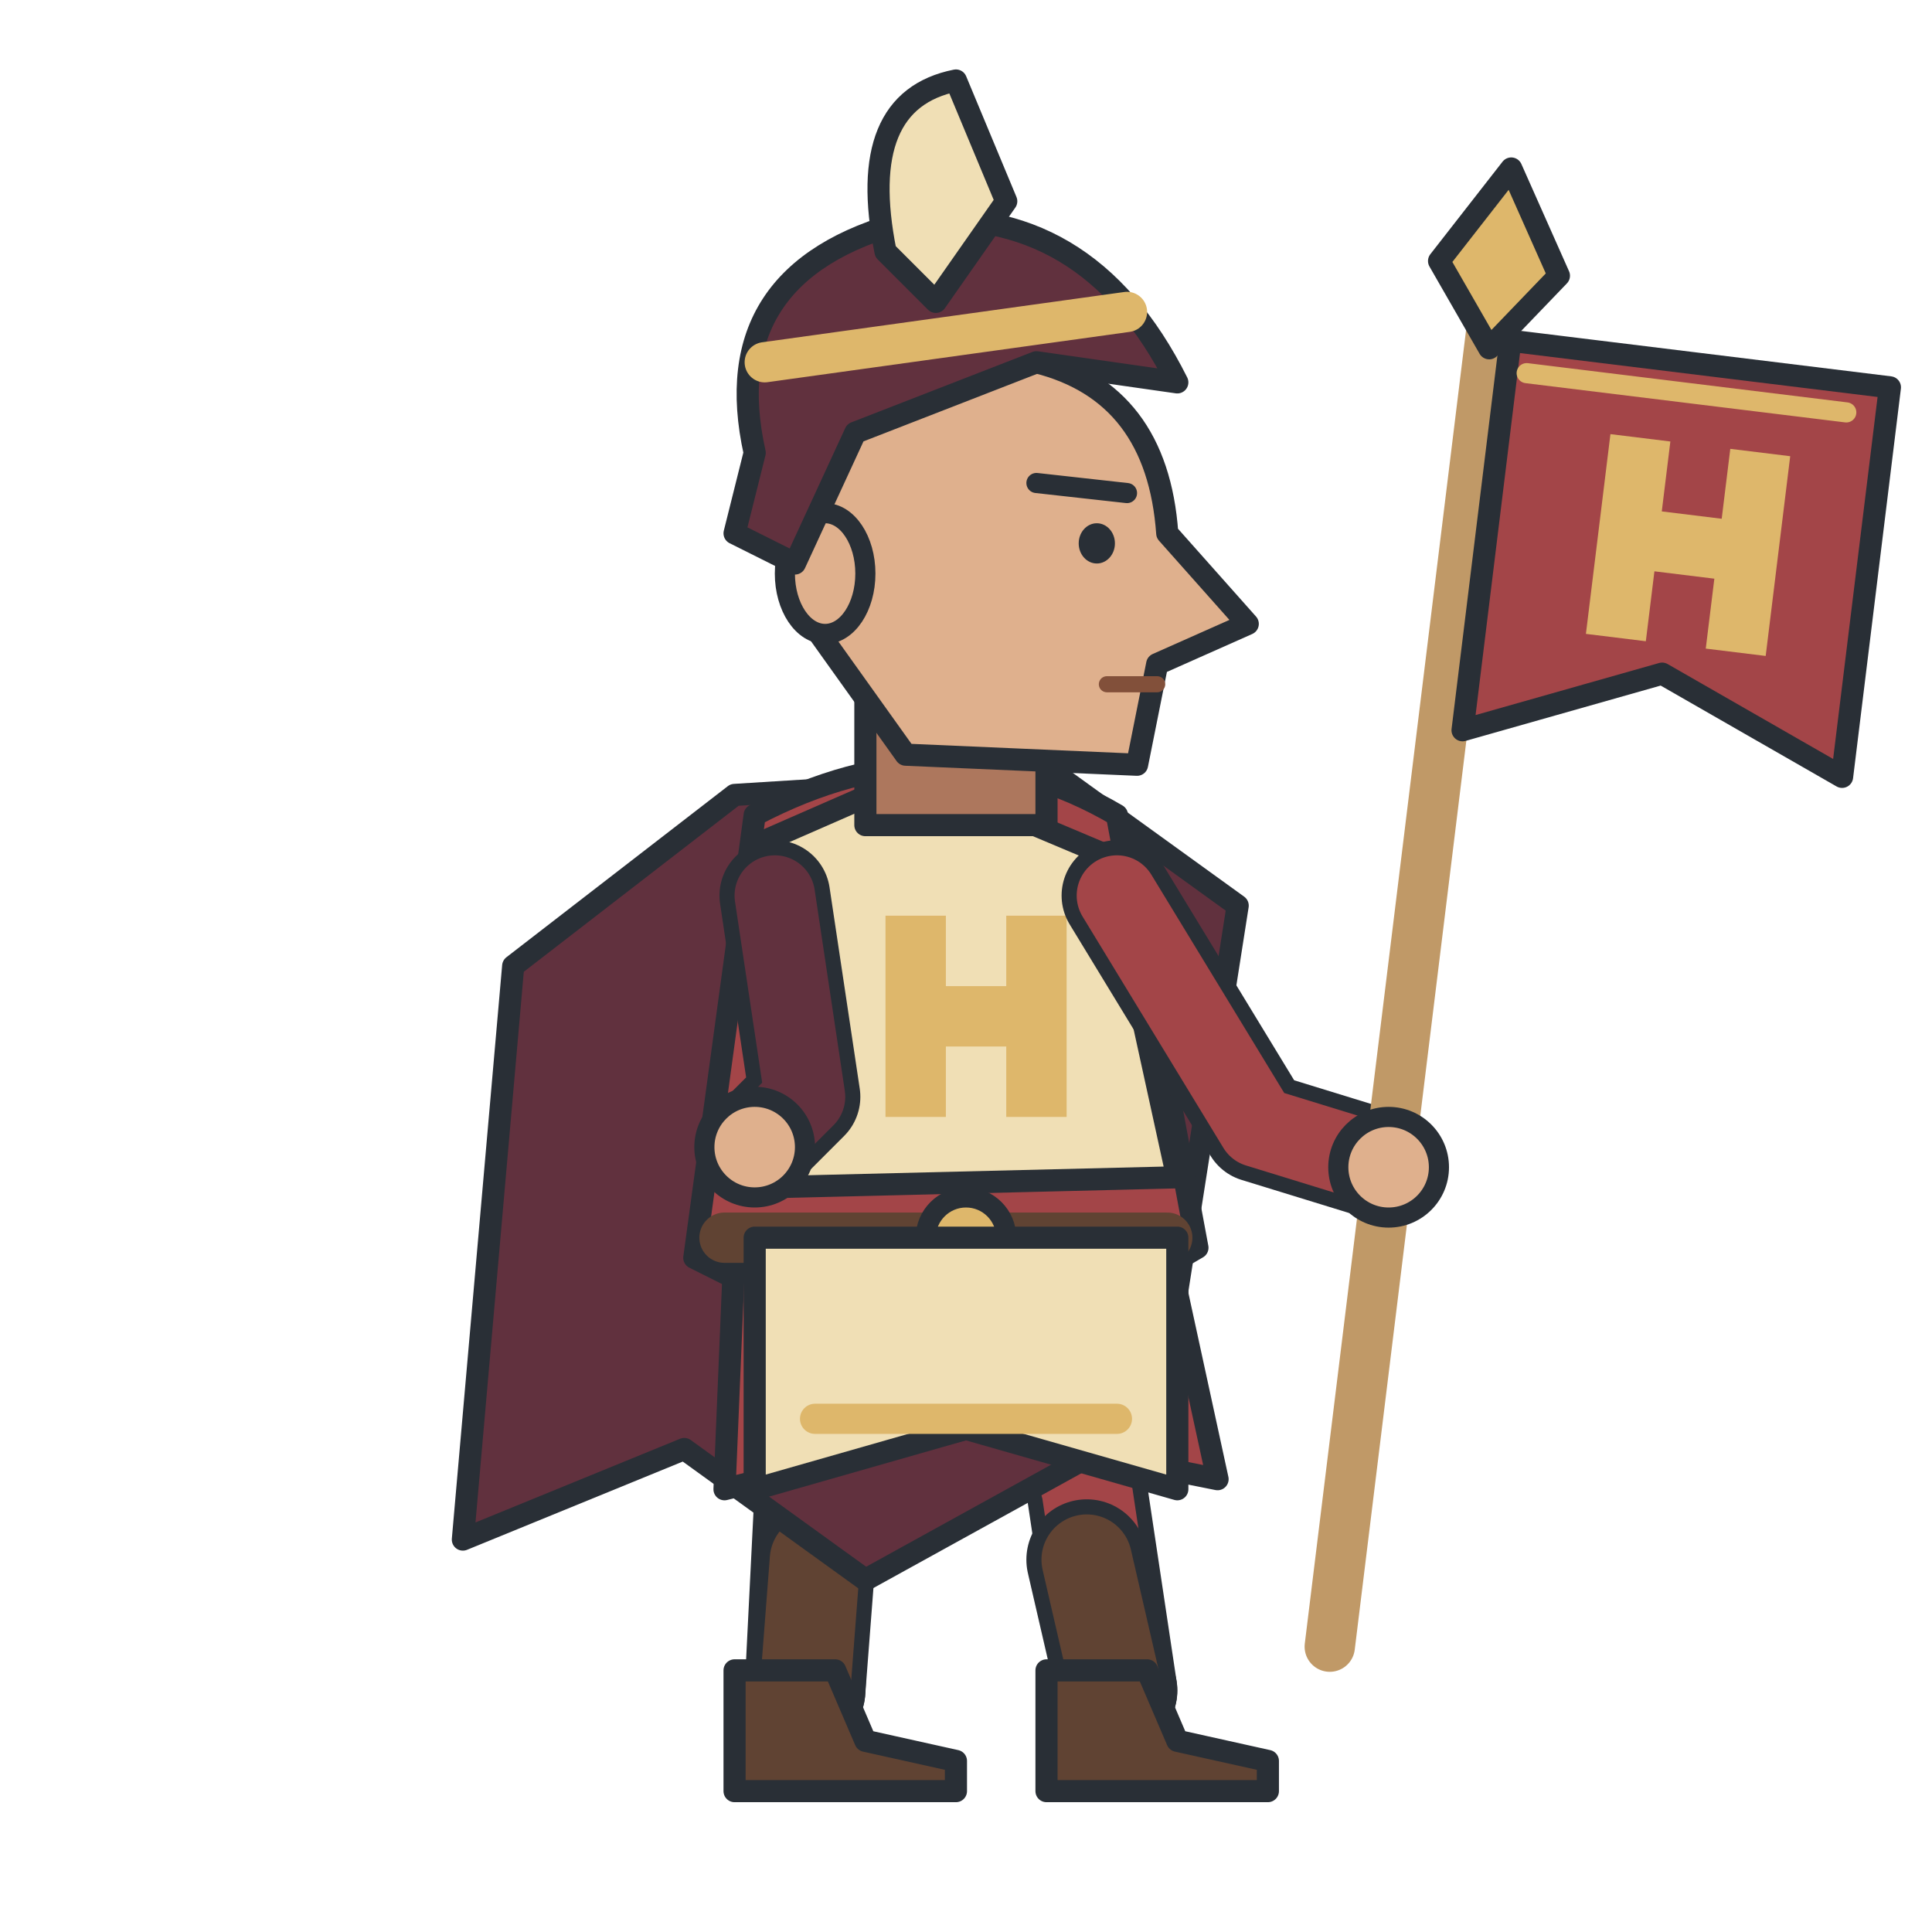
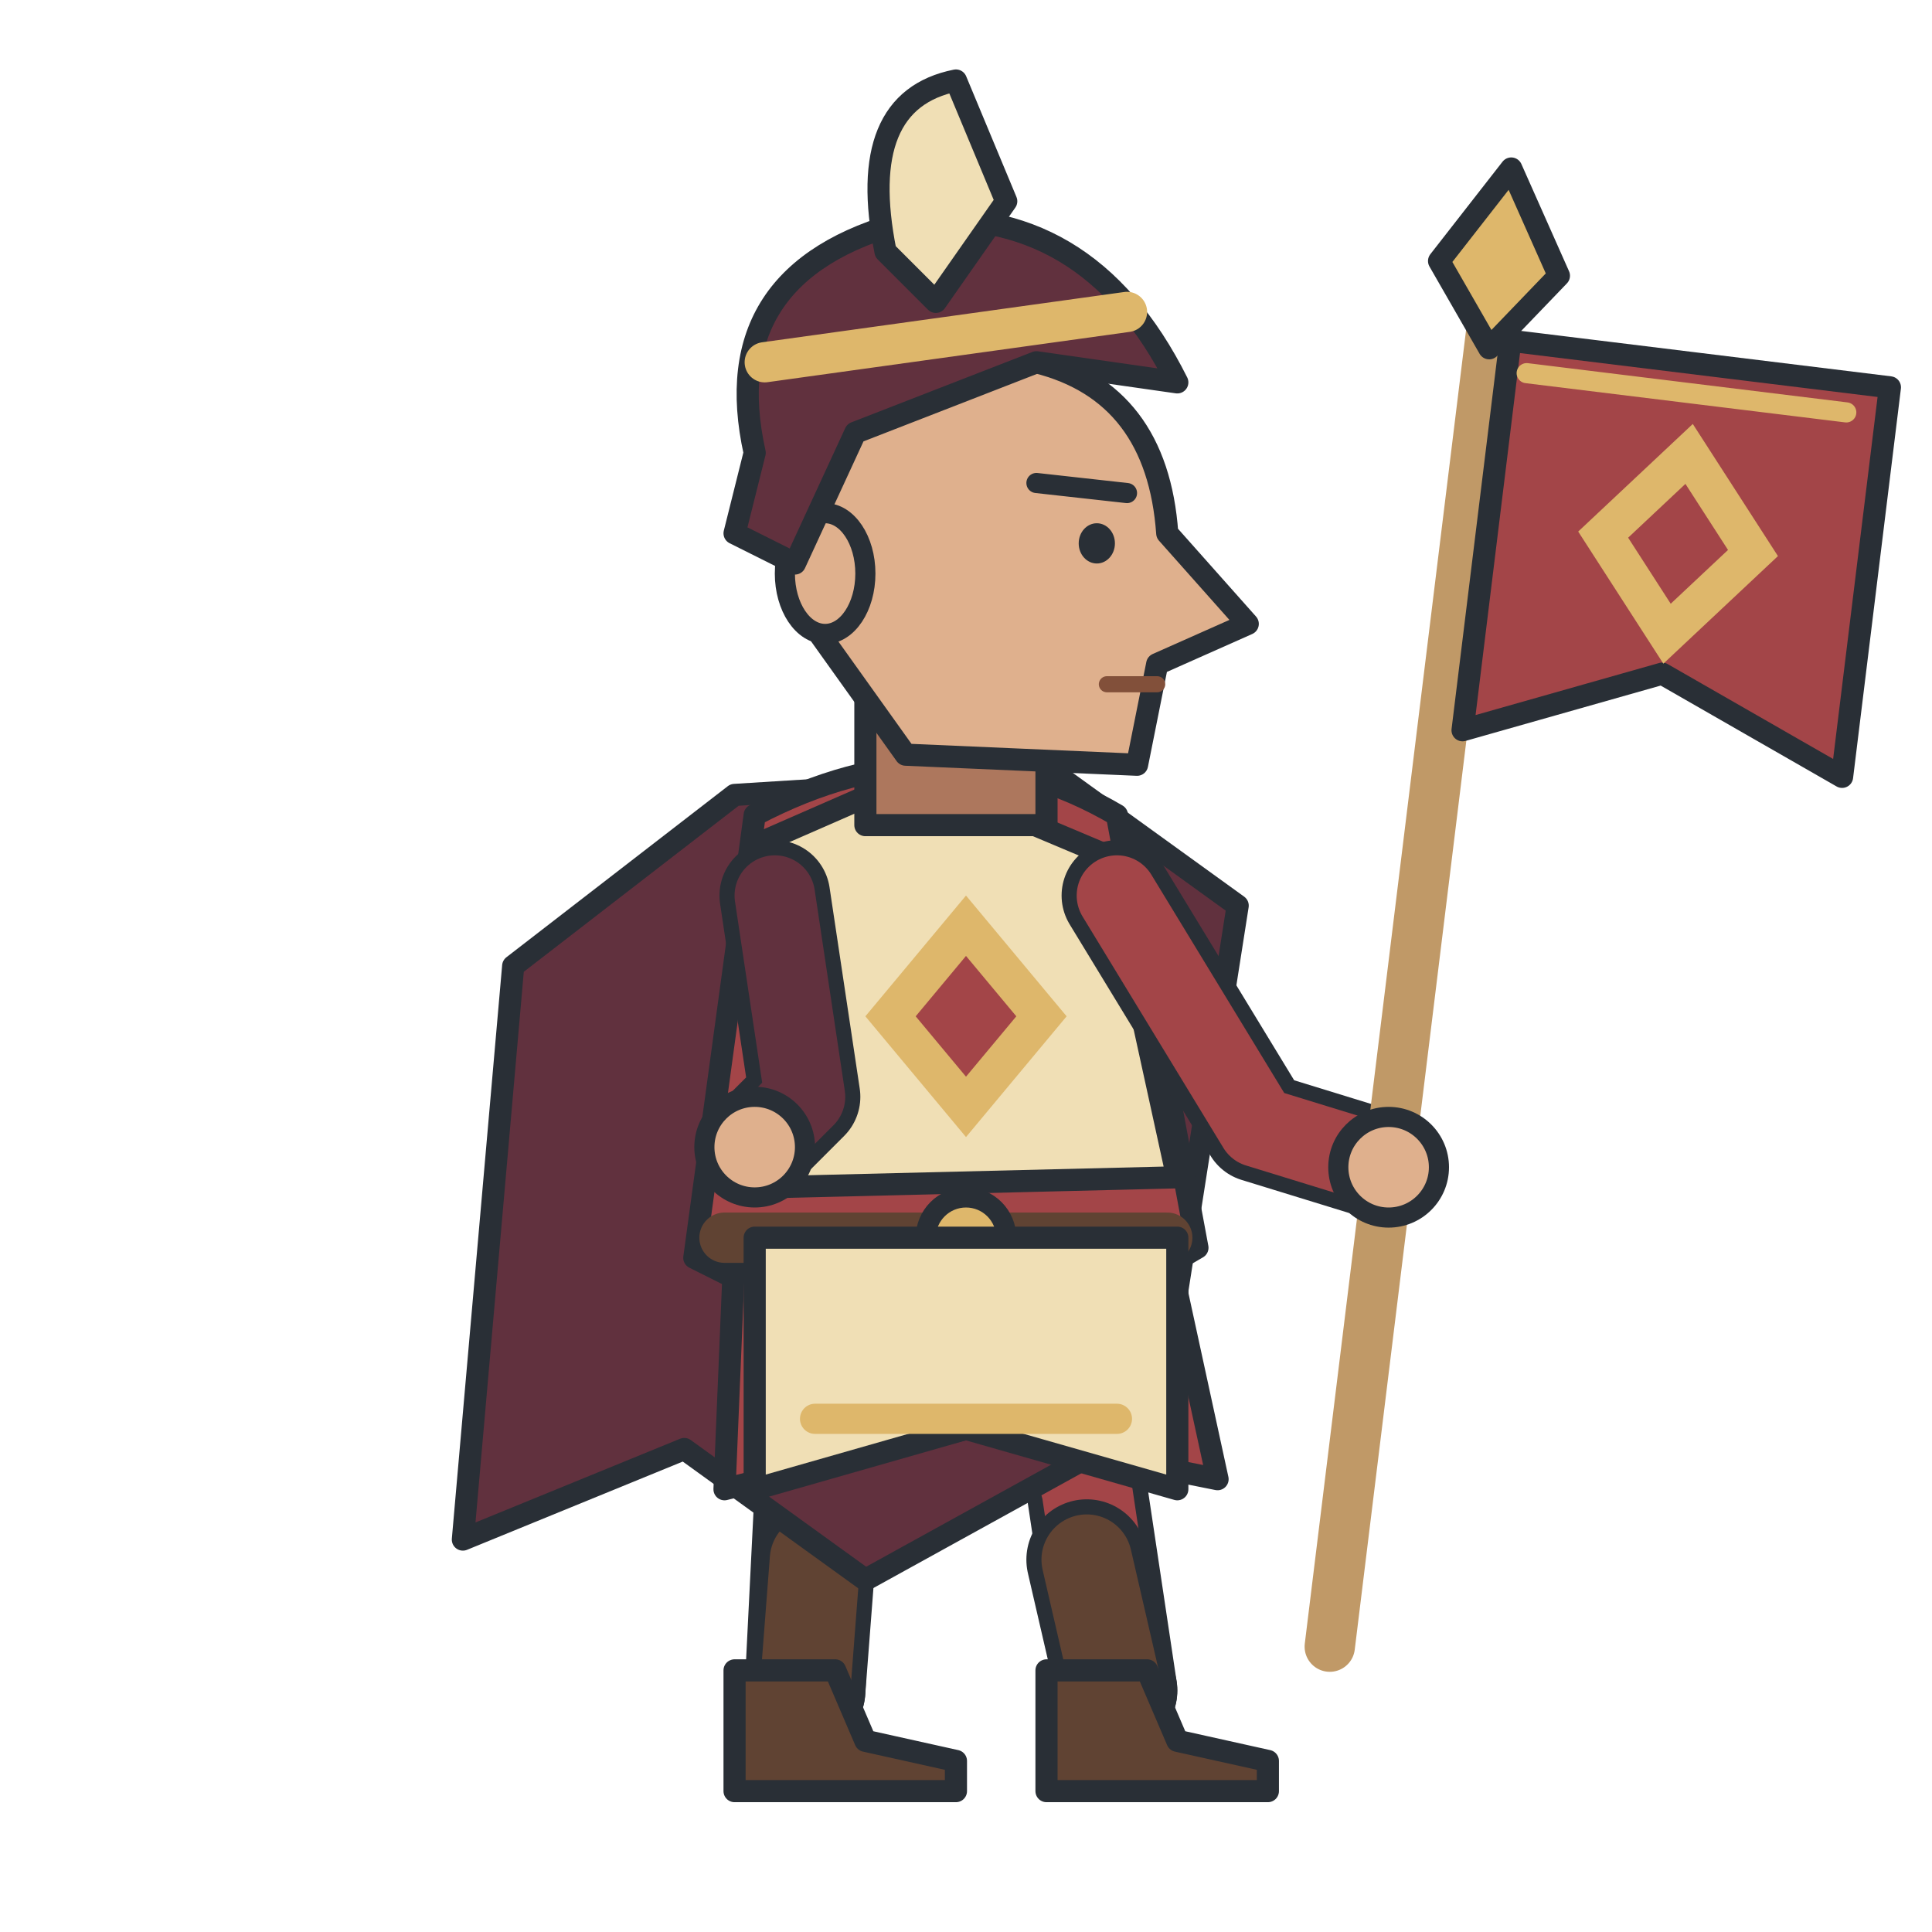
<svg xmlns="http://www.w3.org/2000/svg" width="192" height="192" viewBox="0 0 192 192">
  <path d="M89 123L81 148 80 168" fill="none" stroke="#292f36" stroke-width="12" stroke-linejoin="round" stroke-linecap="round" />
  <path d="M89 123L81 148 80 168" fill="none" stroke="#61313e" stroke-width="9" stroke-linejoin="round" stroke-linecap="round" />
  <path d="M81 155L80 168" fill="none" stroke="#292f36" stroke-width="12" stroke-linejoin="round" stroke-linecap="round" />
  <path d="M81 155L80 168" fill="none" stroke="#604333" stroke-width="9" stroke-linejoin="round" stroke-linecap="round" />
  <g transform="translate(80 176) rotate(0 0 0)">
    <path d="M-7-10h10l3 7 9 2v3H-7z" fill="#604333" stroke="#292f36" stroke-width="2.2" stroke-linejoin="round" stroke-linecap="round" />
  </g>
  <path d="M101 123L108 148 111 168" fill="none" stroke="#292f36" stroke-width="12" stroke-linejoin="round" stroke-linecap="round" />
  <path d="M101 123L108 148 111 168" fill="none" stroke="#a34548" stroke-width="9" stroke-linejoin="round" stroke-linecap="round" />
  <path d="M108 155L111 168" fill="none" stroke="#292f36" stroke-width="12" stroke-linejoin="round" stroke-linecap="round" />
  <path d="M108 155L111 168" fill="none" stroke="#604333" stroke-width="9" stroke-linejoin="round" stroke-linecap="round" />
  <g transform="translate(111 176) rotate(0 0 0)">
    <path d="M-7-10h10l3 7 9 2v3H-7z" fill="#604333" stroke="#292f36" stroke-width="2.2" stroke-linejoin="round" stroke-linecap="round" />
  </g>
  <g transform="translate(0 0)">
    <path d="M73 79L51 96l-5 57 22-9 18 13 29-16 8-51-18-13z" fill="#61313e" stroke="#292f36" stroke-width="2.2" stroke-linejoin="round" stroke-linecap="round" />
    <path d="M75 81q19-10 36 0l8 43-24 14-26-13z" fill="#a34548" stroke="#292f36" stroke-width="2.2" stroke-linejoin="round" stroke-linecap="round" />
    <path d="M73 124h43l5 23-25-5-24 6z" fill="#a34548" stroke="#292f36" stroke-width="2.2" stroke-linejoin="round" stroke-linecap="round" />
    <path d="M72 123h44" fill="none" stroke="#604333" stroke-width="5" stroke-linejoin="round" stroke-linecap="round" />
    <ellipse cx="96" cy="123" rx="4" ry="4" fill="#deb76b" stroke="#292f36" stroke-width="2" />
    <path d="M75 84l16-7 19 8 7 32-41 1z" fill="#f0dfb5" stroke="#292f36" stroke-width="2.2" stroke-linejoin="round" stroke-linecap="round" />
    <g transform="translate(96 101)">
-       <path d="M-8-10h6v7h6v-7h6v20h-6V3h-6v7h-6z" fill="#deb76b" stroke="none" stroke-width="2.2" stroke-linejoin="round" stroke-linecap="round" />
+       <path d="M0-12L10 0 0 12-10 0z" fill="#deb76b" stroke="none" stroke-width="2.2" stroke-linejoin="round" stroke-linecap="round" />
+       <path d="M0-6L5 0 0 6-5 0z" fill="#a34548" stroke="none" stroke-width="2.2" stroke-linejoin="round" stroke-linecap="round" />
    </g>
    <path d="M75 123h42v25l-21-6-21 6z" fill="#f0dfb5" stroke="#292f36" stroke-width="2.2" stroke-linejoin="round" stroke-linecap="round" />
    <path d="M81 141h30" fill="none" stroke="#deb76b" stroke-width="3" stroke-linejoin="round" stroke-linecap="round" />
    <path d="M86 67v15h18V66" fill="#ad775d" stroke="#292f36" stroke-width="2.2" stroke-linejoin="round" stroke-linecap="round" />
    <path d="M79 44q7-13 24-8 12 3 13 17l8 9-9 4-2 10-23-1-10-14z" fill="#dfb08d" stroke="#292f36" stroke-width="2.2" stroke-linejoin="round" stroke-linecap="round" />
    <ellipse cx="82" cy="57" rx="4" ry="6" fill="#dfb08d" stroke="#292f36" stroke-width="2" />
    <path d="M103 48l9 1" fill="none" stroke="#292f36" stroke-width="2" stroke-linejoin="round" stroke-linecap="round" />
    <ellipse cx="109" cy="54" rx="1.8" ry="2" fill="#292f36" stroke="none" stroke-width="2" />
    <path d="M110 68h5" fill="none" stroke="#82503a" stroke-width="1.6" stroke-linejoin="round" stroke-linecap="round" />
    <path d="M75 45q-4-18 15-23 18-2 27 16l-14-2-18 7-6 13-6-3z" fill="#61313e" stroke="#292f36" stroke-width="2.2" stroke-linejoin="round" stroke-linecap="round" />
    <path d="M76 36l36-5" fill="none" stroke="#deb76b" stroke-width="4" stroke-linejoin="round" stroke-linecap="round" />
    <path d="M88 25q-3-15 7-17l5 12-7 10z" fill="#f0dfb5" stroke="#292f36" stroke-width="2.2" stroke-linejoin="round" stroke-linecap="round" />
    <path d="M77 89L80 109 75 114" fill="none" stroke="#292f36" stroke-width="11" stroke-linejoin="round" stroke-linecap="round" />
    <path d="M77 89L80 109 75 114" fill="none" stroke="#61313e" stroke-width="8" stroke-linejoin="round" stroke-linecap="round" />
    <ellipse cx="75" cy="114" rx="5" ry="5" fill="#dfb08d" stroke="#292f36" stroke-width="2" />
    <path d="M111 89L125 112 138 116" fill="none" stroke="#292f36" stroke-width="11" stroke-linejoin="round" stroke-linecap="round" />
    <path d="M111 89L125 112 138 116" fill="none" stroke="#a34548" stroke-width="8" stroke-linejoin="round" stroke-linecap="round" />
    <g transform="translate(138 116) rotate(7)">
      <path d="M0 48V-87" fill="none" stroke="#c09967" stroke-width="5" stroke-linejoin="round" stroke-linecap="round" />
      <path d="M0-100l-6 10 6 8 6-8z" fill="#deb76b" stroke="#292f36" stroke-width="2.2" stroke-linejoin="round" stroke-linecap="round" />
      <path d="M2-83l38 0v39l-19-8-19 8z" fill="#a34548" stroke="#292f36" stroke-width="2.2" stroke-linejoin="round" stroke-linecap="round" />
      <g transform="translate(21 -65)">
-         <path d="M-8-10h6v7h6v-7h6v20h-6V3h-6v7h-6z" fill="#deb76b" stroke="none" stroke-width="2.2" stroke-linejoin="round" stroke-linecap="round" />
+         <path d="M0-12L10 0 0 12-10 0z" fill="#deb76b" stroke="none" stroke-width="2.2" stroke-linejoin="round" stroke-linecap="round" />
+         <path d="M0-6L5 0 0 6-5 0z" fill="#a34548" stroke="none" stroke-width="2.2" stroke-linejoin="round" stroke-linecap="round" />
      </g>
      <path d="M4-80h32" fill="none" stroke="#deb76b" stroke-width="2" stroke-linejoin="round" stroke-linecap="round" />
    </g>
    <ellipse cx="138" cy="116" rx="5" ry="5" fill="#dfb08d" stroke="#292f36" stroke-width="2" />
  </g>
</svg>
